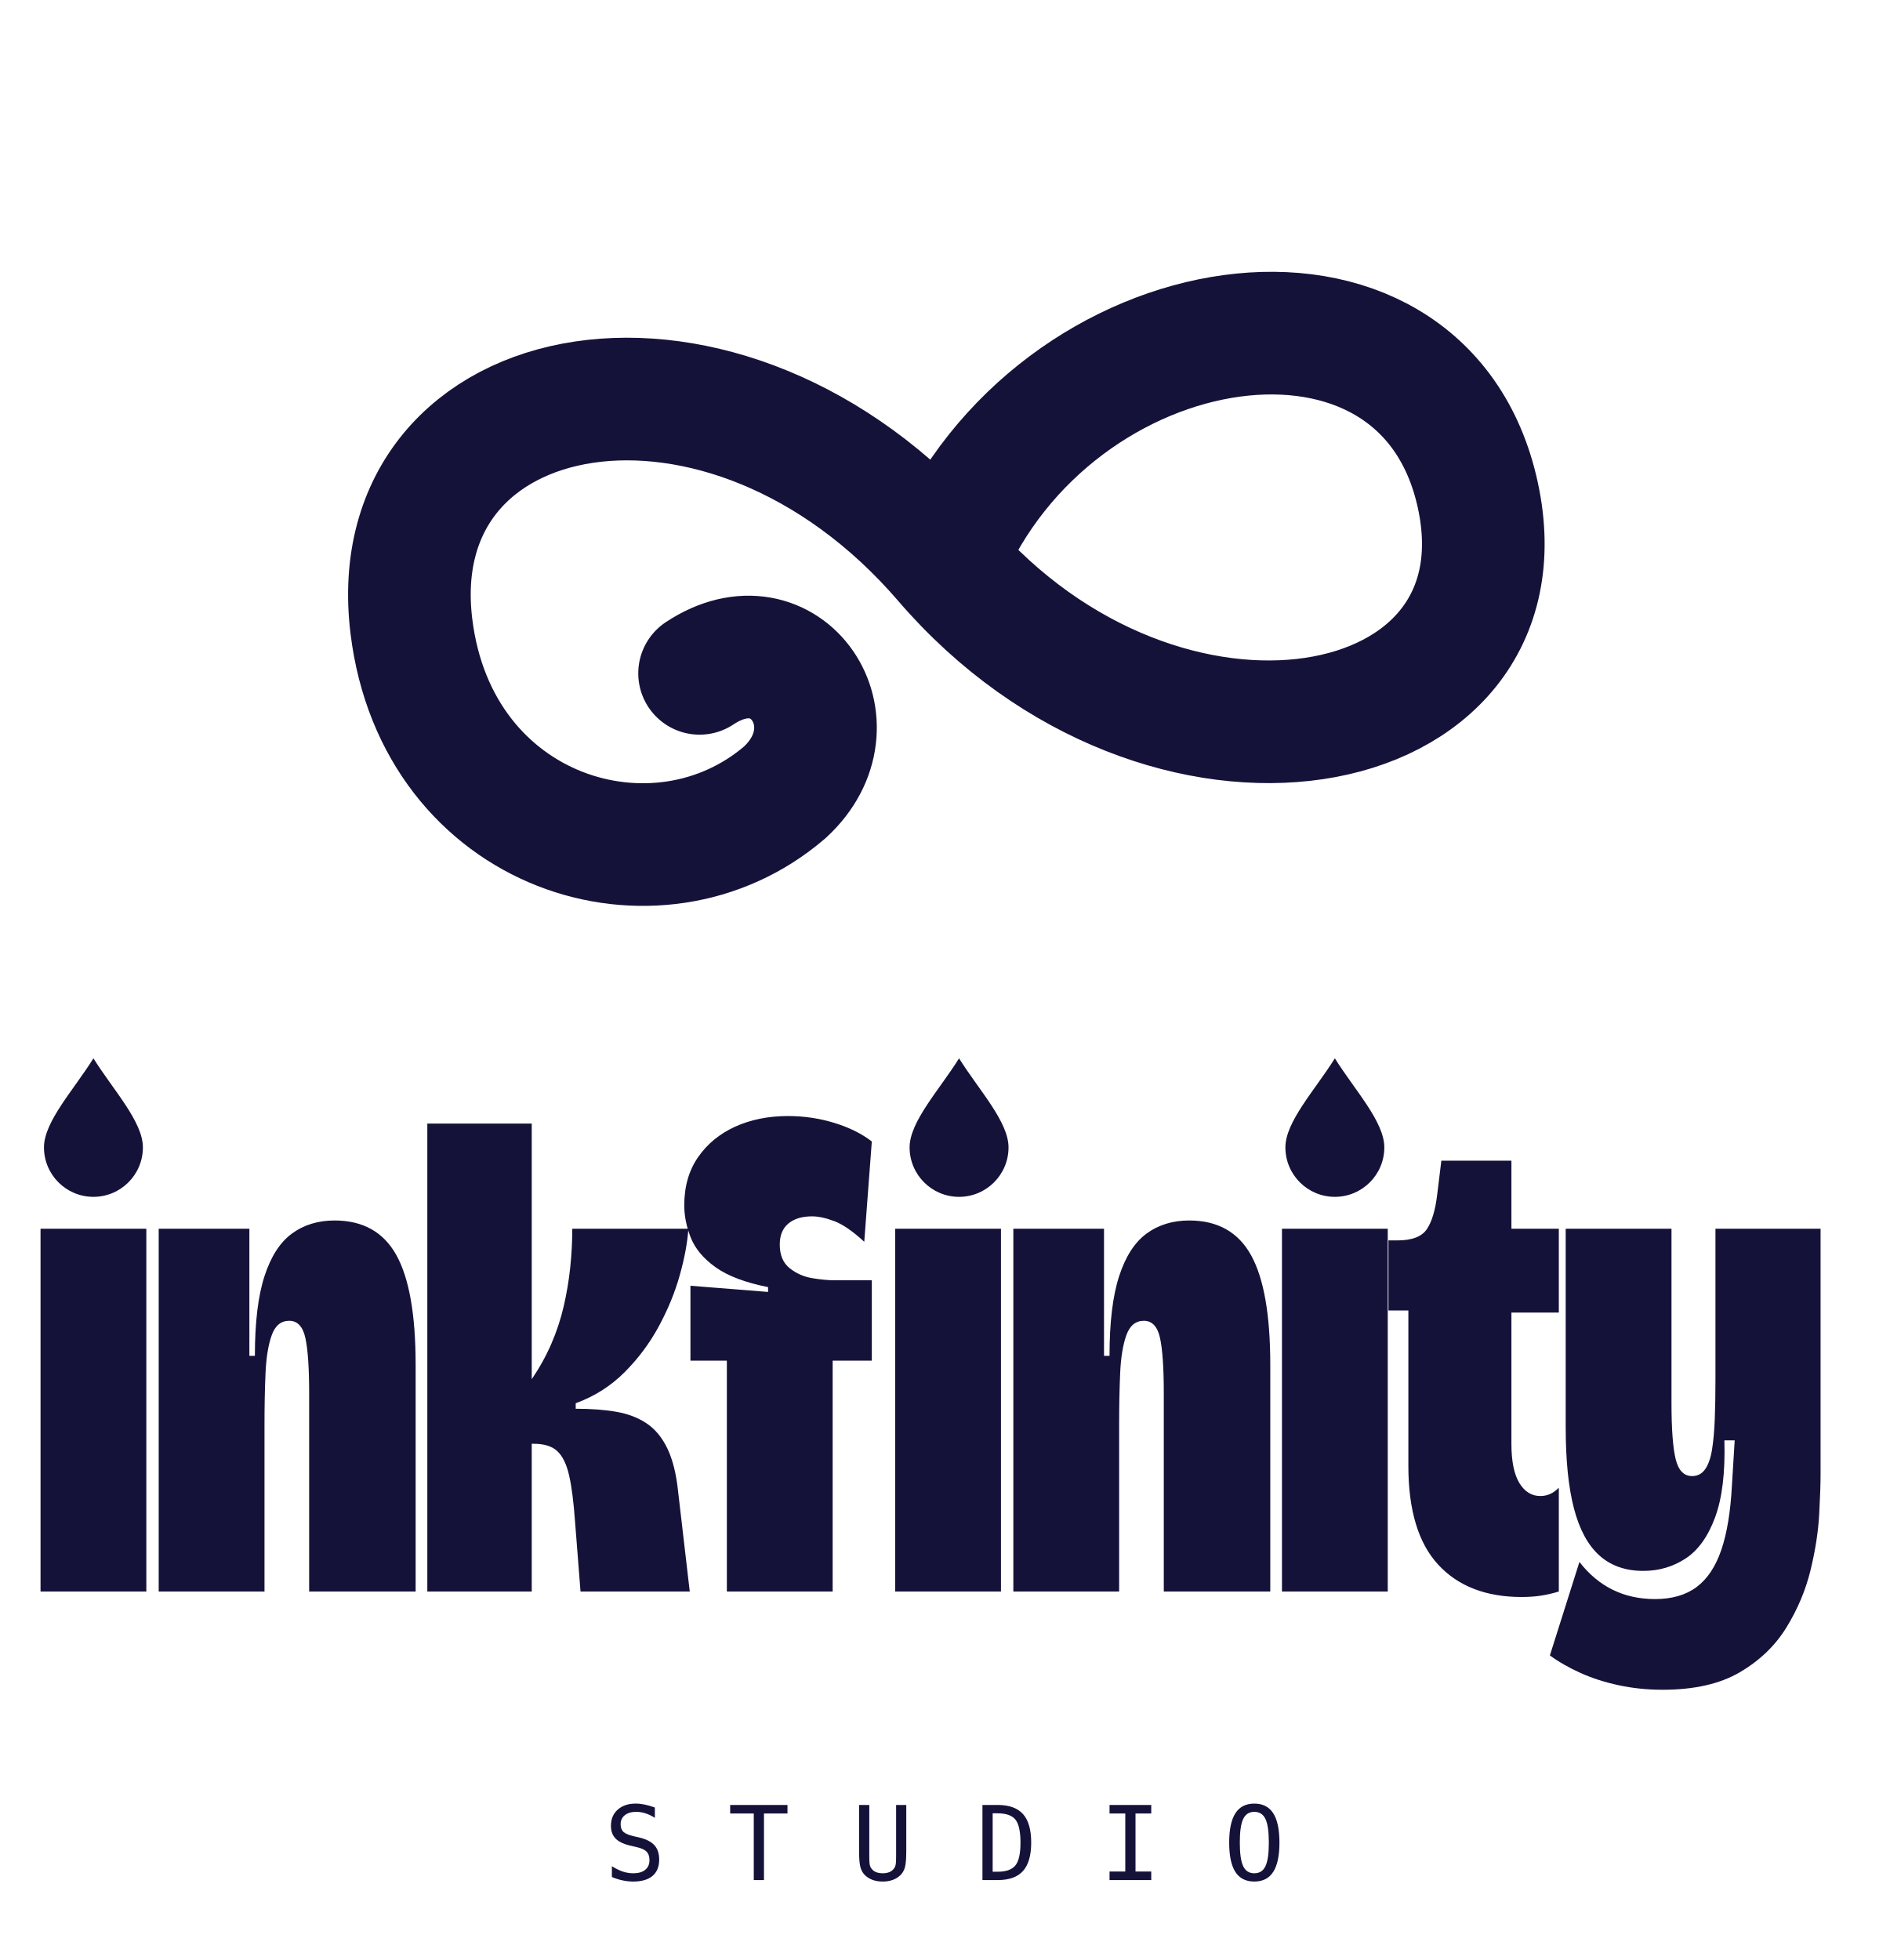
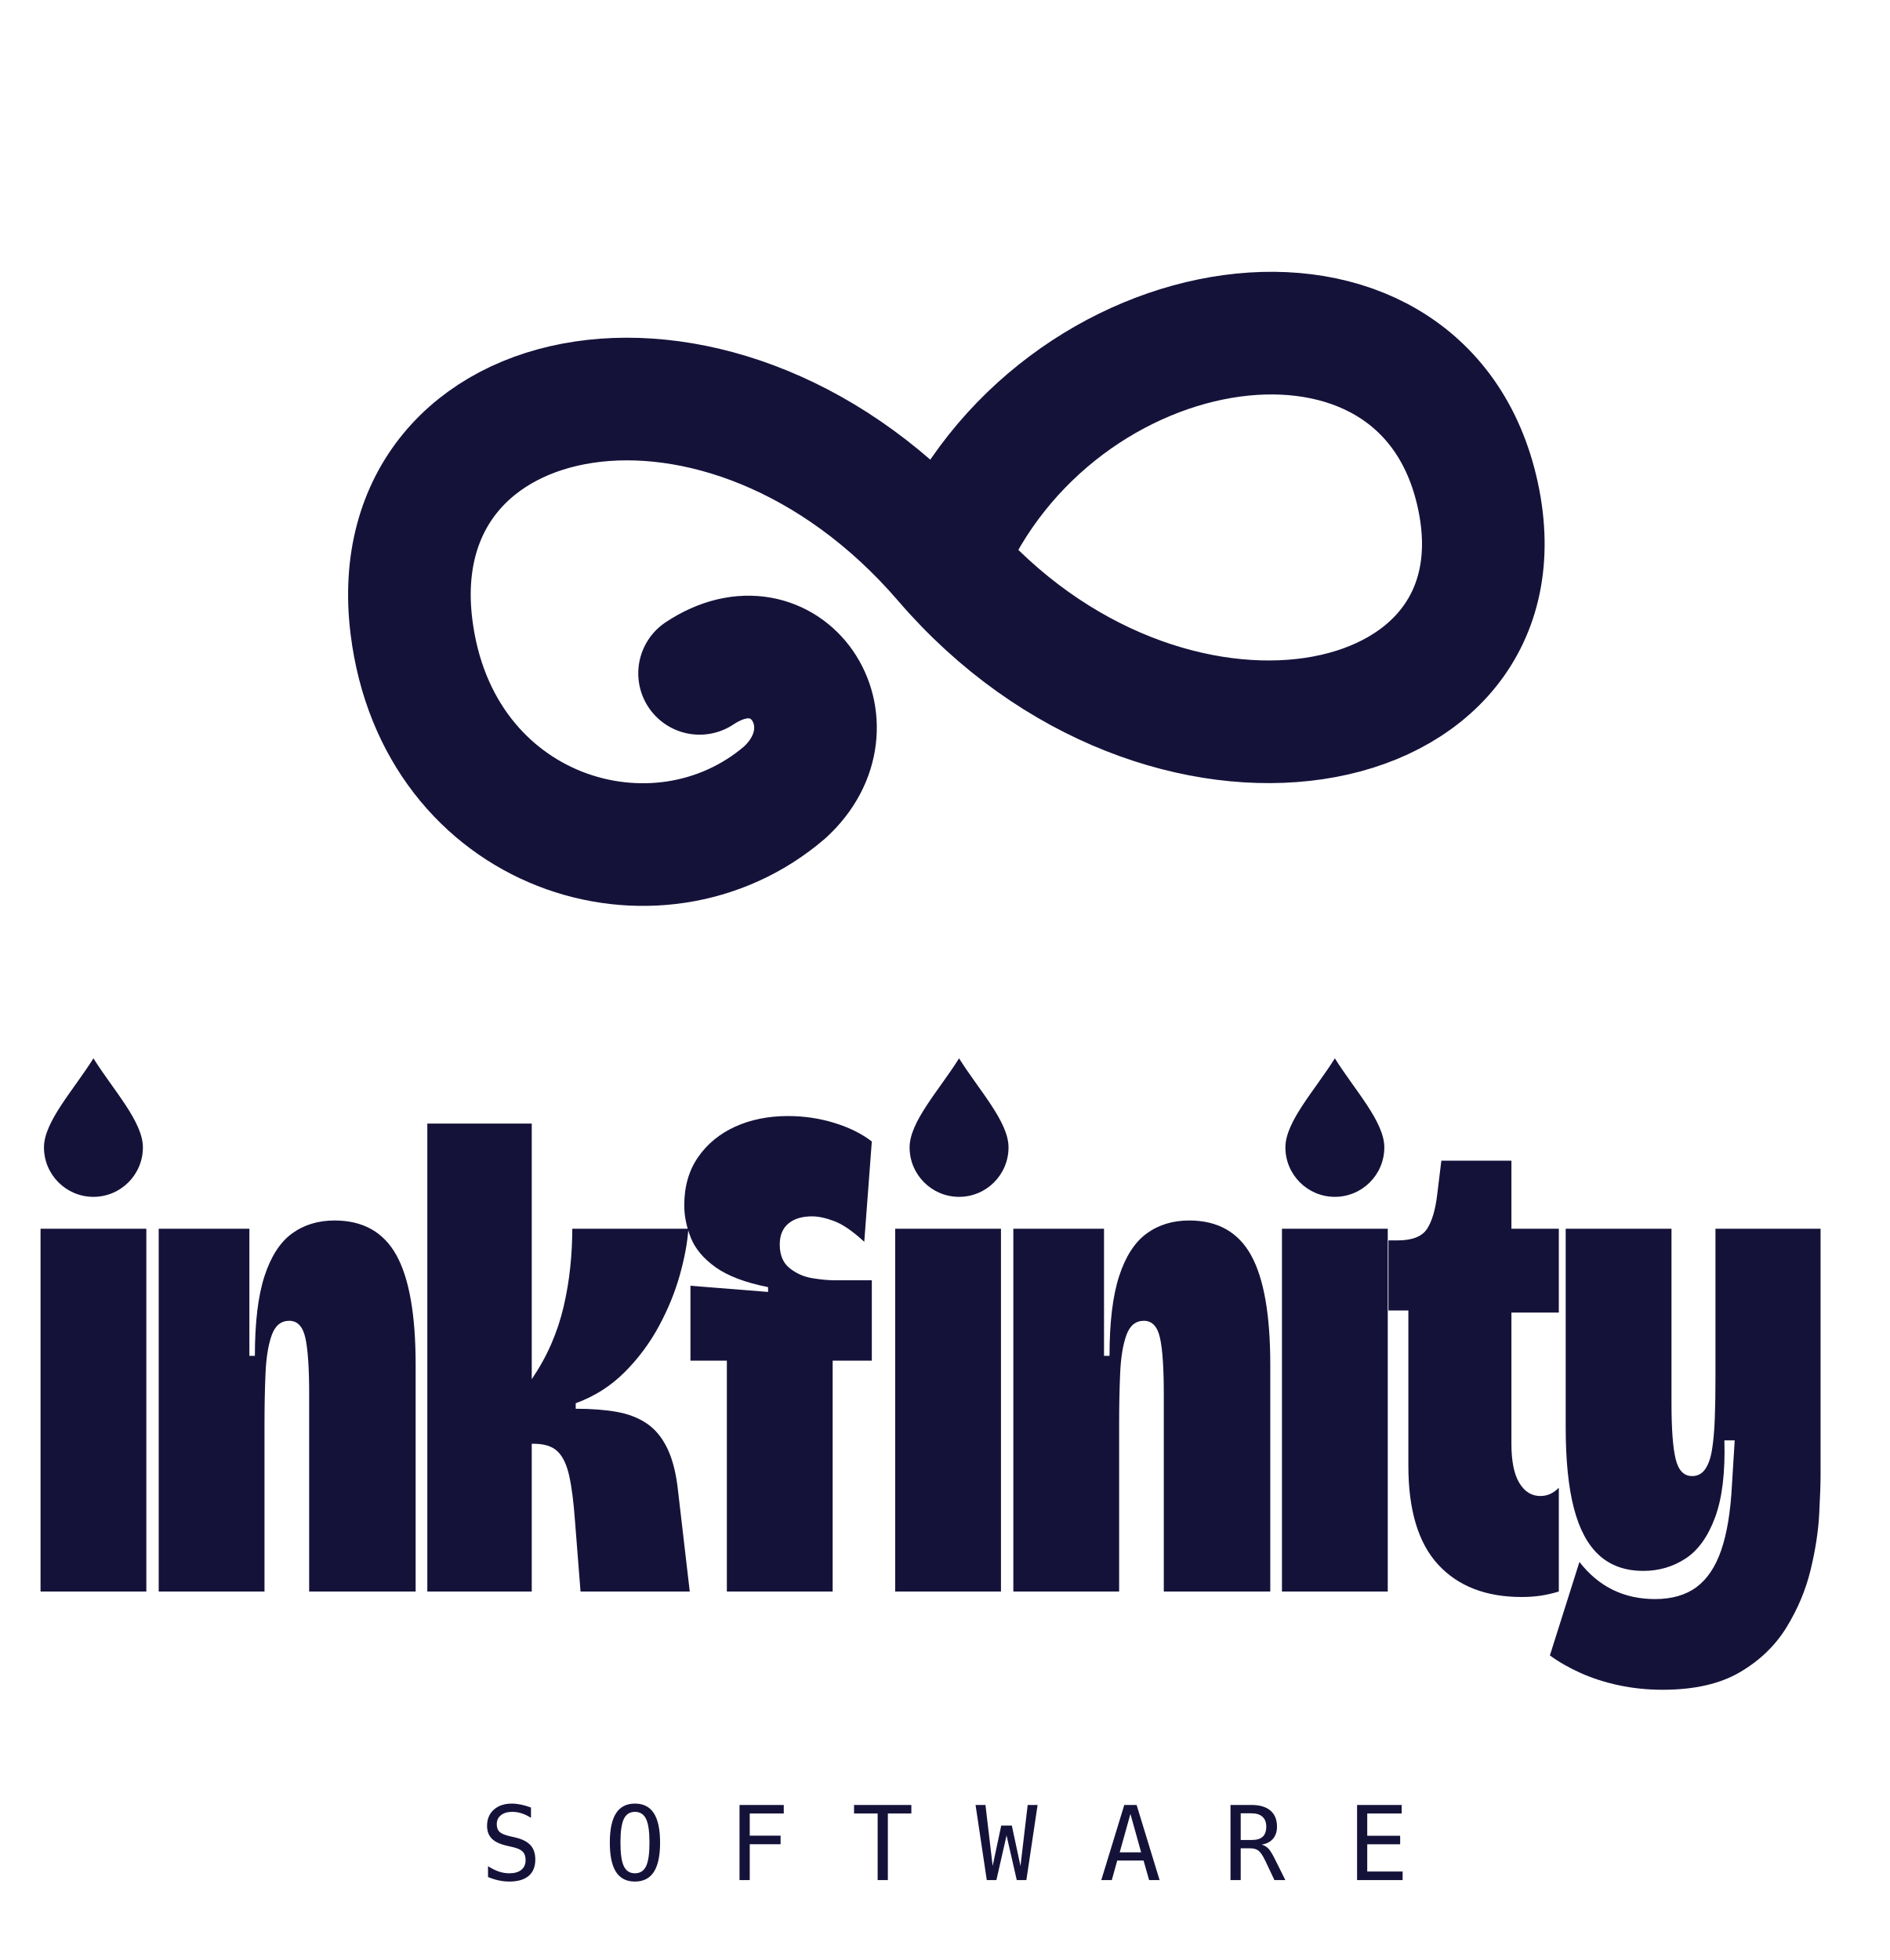
<svg xmlns="http://www.w3.org/2000/svg" viewBox="-40 -2280 2750 2780" width="536" height="556" role="img" aria-label="Inkfinity">
  <g transform="translate(1335 -1500) rotate(-7) scale(17) translate(-60 -36)">
    <path d="M60 36 C72 15 104 14 106 36 C108 58 76 60 60 36 C44 12 14 14 14 36 C14 54 32 62 44 54 C51 49 46 39 38 43" fill="none" stroke="#15123A" stroke-width="10.5" stroke-linecap="round" stroke-linejoin="round" />
  </g>
  <g transform="translate(0 0) scale(1.0)">
    <path fill="#15123A" d="M19 0V-528H173V0Z M191 0V-323V-528H323V-343H331Q331 -416 345.0 -459.0Q359 -502 385.0 -521.0Q411 -540 447 -540Q509 -540 537.0 -489.5Q565 -439 565 -330V0H410V-288Q410 -344 404.5 -369.0Q399 -394 381 -394Q363 -394 355.5 -373.0Q348 -352 346.5 -318.0Q345 -284 345 -244V0Z M582 0V-681H734V-309Q751 -334 762.5 -360.5Q774 -387 780.5 -415.0Q787 -443 790.0 -471.5Q793 -500 793 -528H962Q960 -498 949.5 -460.5Q939 -423 919.0 -386.0Q899 -349 869.0 -319.0Q839 -289 798 -274V-266Q832 -266 857.5 -261.5Q883 -257 901.5 -244.5Q920 -232 931.5 -208.0Q943 -184 947 -146L964 0H805L797 -102Q794 -144 788.5 -168.5Q783 -193 771.5 -204.0Q760 -215 737 -215H734V0Z M1018 0V-336H965V-445L1078 -436V-443Q1028 -453 1001.5 -472.0Q975 -491 965.5 -515.0Q956 -539 956 -562Q956 -603 976.0 -632.0Q996 -661 1030.0 -676.5Q1064 -692 1107 -692Q1142 -692 1174.5 -682.0Q1207 -672 1229 -655L1218 -509Q1193 -532 1174.5 -539.0Q1156 -546 1142 -546Q1120 -546 1107.5 -535.5Q1095 -525 1095 -505Q1095 -482 1109.5 -470.5Q1124 -459 1142.5 -456.0Q1161 -453 1174 -453H1229V-336H1172V0Z M1263 0V-528H1417V0Z M1435 0V-323V-528H1567V-343H1575Q1575 -416 1589.0 -459.0Q1603 -502 1629.0 -521.0Q1655 -540 1691 -540Q1753 -540 1781.0 -489.5Q1809 -439 1809 -330V0H1654V-288Q1654 -344 1648.5 -369.0Q1643 -394 1625 -394Q1607 -394 1599.5 -373.0Q1592 -352 1590.5 -318.0Q1589 -284 1589 -244V0Z M1826 0V-528H1980V0Z M2175 8Q2097 8 2053.5 -39.0Q2010 -86 2010 -183V-409H1981V-511H1994Q2026 -511 2037.0 -527.5Q2048 -544 2052 -578L2058 -627H2160V-528H2229V-406H2160V-215Q2160 -177 2171.5 -158.0Q2183 -139 2202 -139Q2210 -139 2216.5 -142.0Q2223 -145 2229 -151V0Q2216 4 2203.0 6.0Q2190 8 2175 8Z M2380 143Q2347 143 2316.5 136.5Q2286 130 2260.5 118.5Q2235 107 2216 93L2259 -43Q2280 -16 2307.5 -2.5Q2335 11 2369 11Q2406 11 2429.5 -6.5Q2453 -24 2465.5 -60.5Q2478 -97 2481 -155L2485 -220H2470Q2472 -150 2456.5 -108.0Q2441 -66 2413.5 -48.0Q2386 -30 2352 -30Q2313 -30 2288.0 -52.5Q2263 -75 2251.0 -121.0Q2239 -167 2239 -239V-528H2393V-274Q2393 -218 2399.0 -193.0Q2405 -168 2423 -168Q2435 -168 2442.0 -178.0Q2449 -188 2452.0 -206.5Q2455 -225 2456.0 -251.0Q2457 -277 2457 -310V-528H2610V-170Q2610 -150 2608.0 -112.5Q2606 -75 2595.5 -31.5Q2585 12 2560.5 52.0Q2536 92 2492.5 117.5Q2449 143 2380 143Z" />
    <path fill="#15123A" d="M5 0 C7 3.2 10 6.4 10 9 A5 5 0 0 1 0 9 C0 6.4 3 3.2 5 0 Z" transform="translate(24.0 -776) scale(14.4)" />
    <path fill="#15123A" d="M5 0 C7 3.2 10 6.4 10 9 A5 5 0 0 1 0 9 C0 6.4 3 3.2 5 0 Z" transform="translate(1284.0 -776) scale(14.4)" />
    <path fill="#15123A" d="M5 0 C7 3.2 10 6.4 10 9 A5 5 0 0 1 0 9 C0 6.4 3 3.2 5 0 Z" transform="translate(1831.0 -776) scale(14.4)" />
  </g>
-   <text x="1335" y="420" text-anchor="middle" font-family="JetBrains Mono, monospace" font-size="150" letter-spacing="90" fill="#15123A">STUDIO</text>
+   <text x="1335" y="420" text-anchor="middle" font-family="JetBrains Mono, monospace" font-size="150" letter-spacing="90" fill="#15123A">SOFTWARE</text>
</svg>
